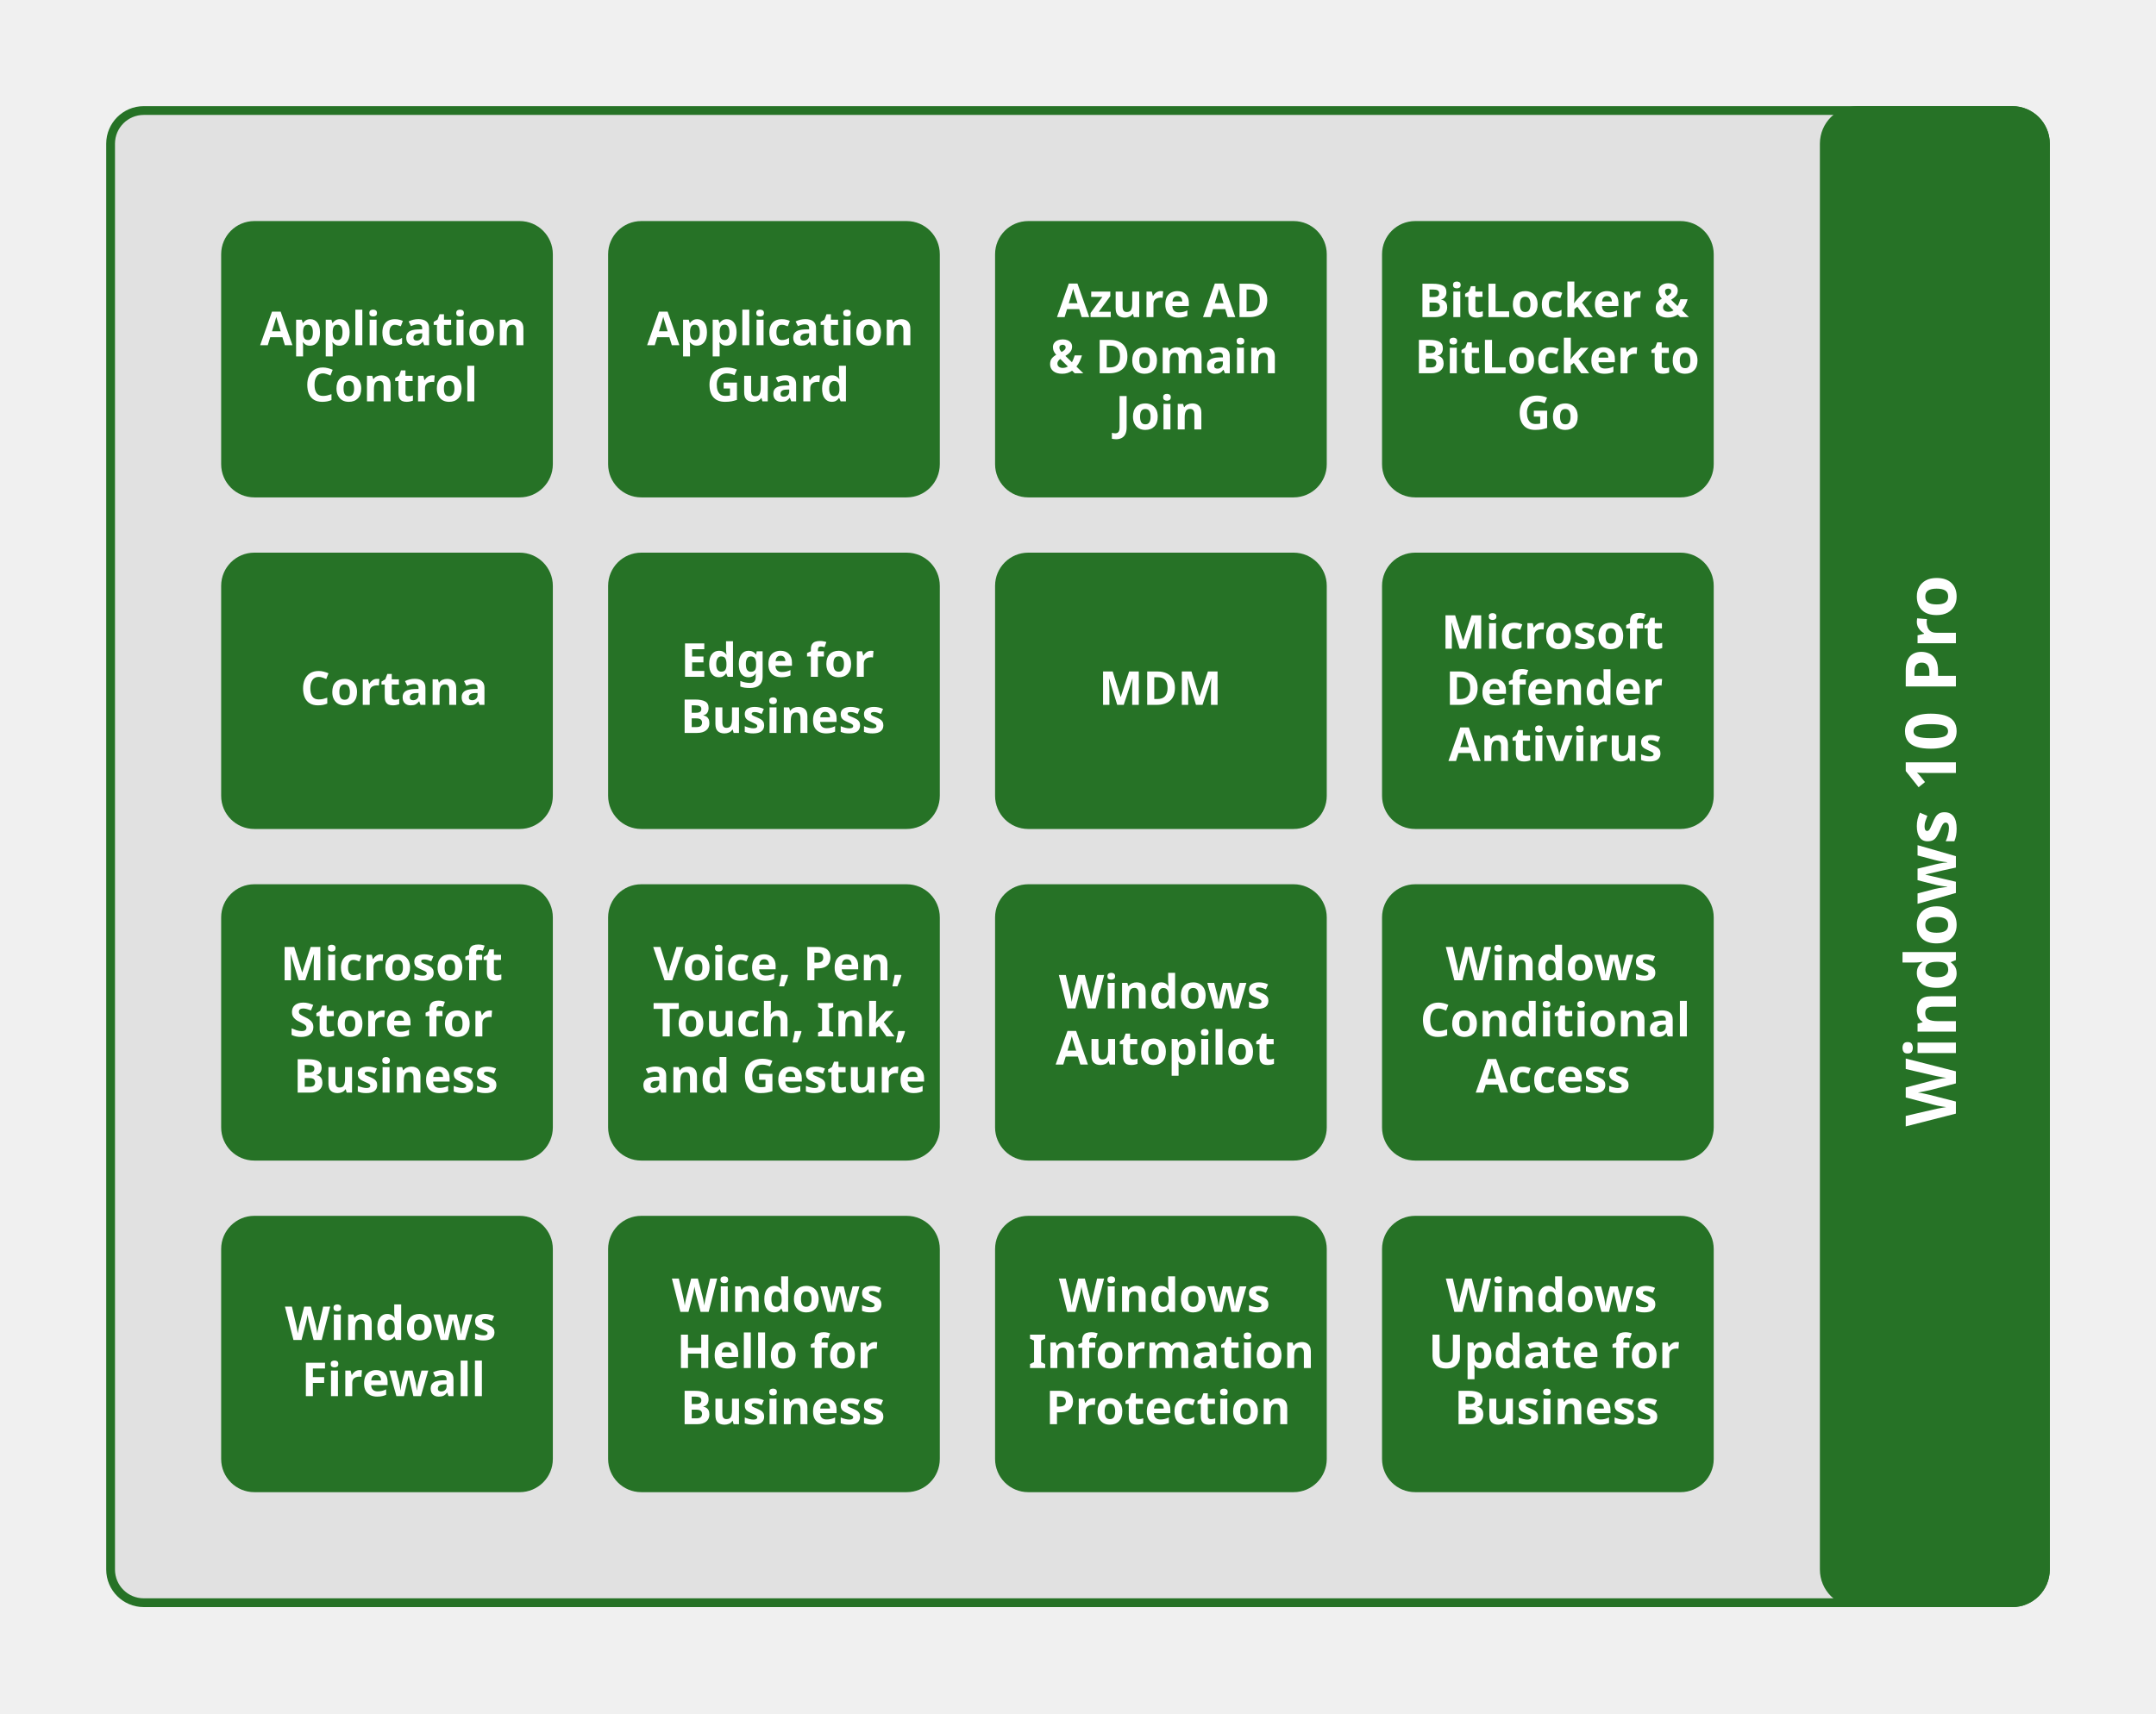
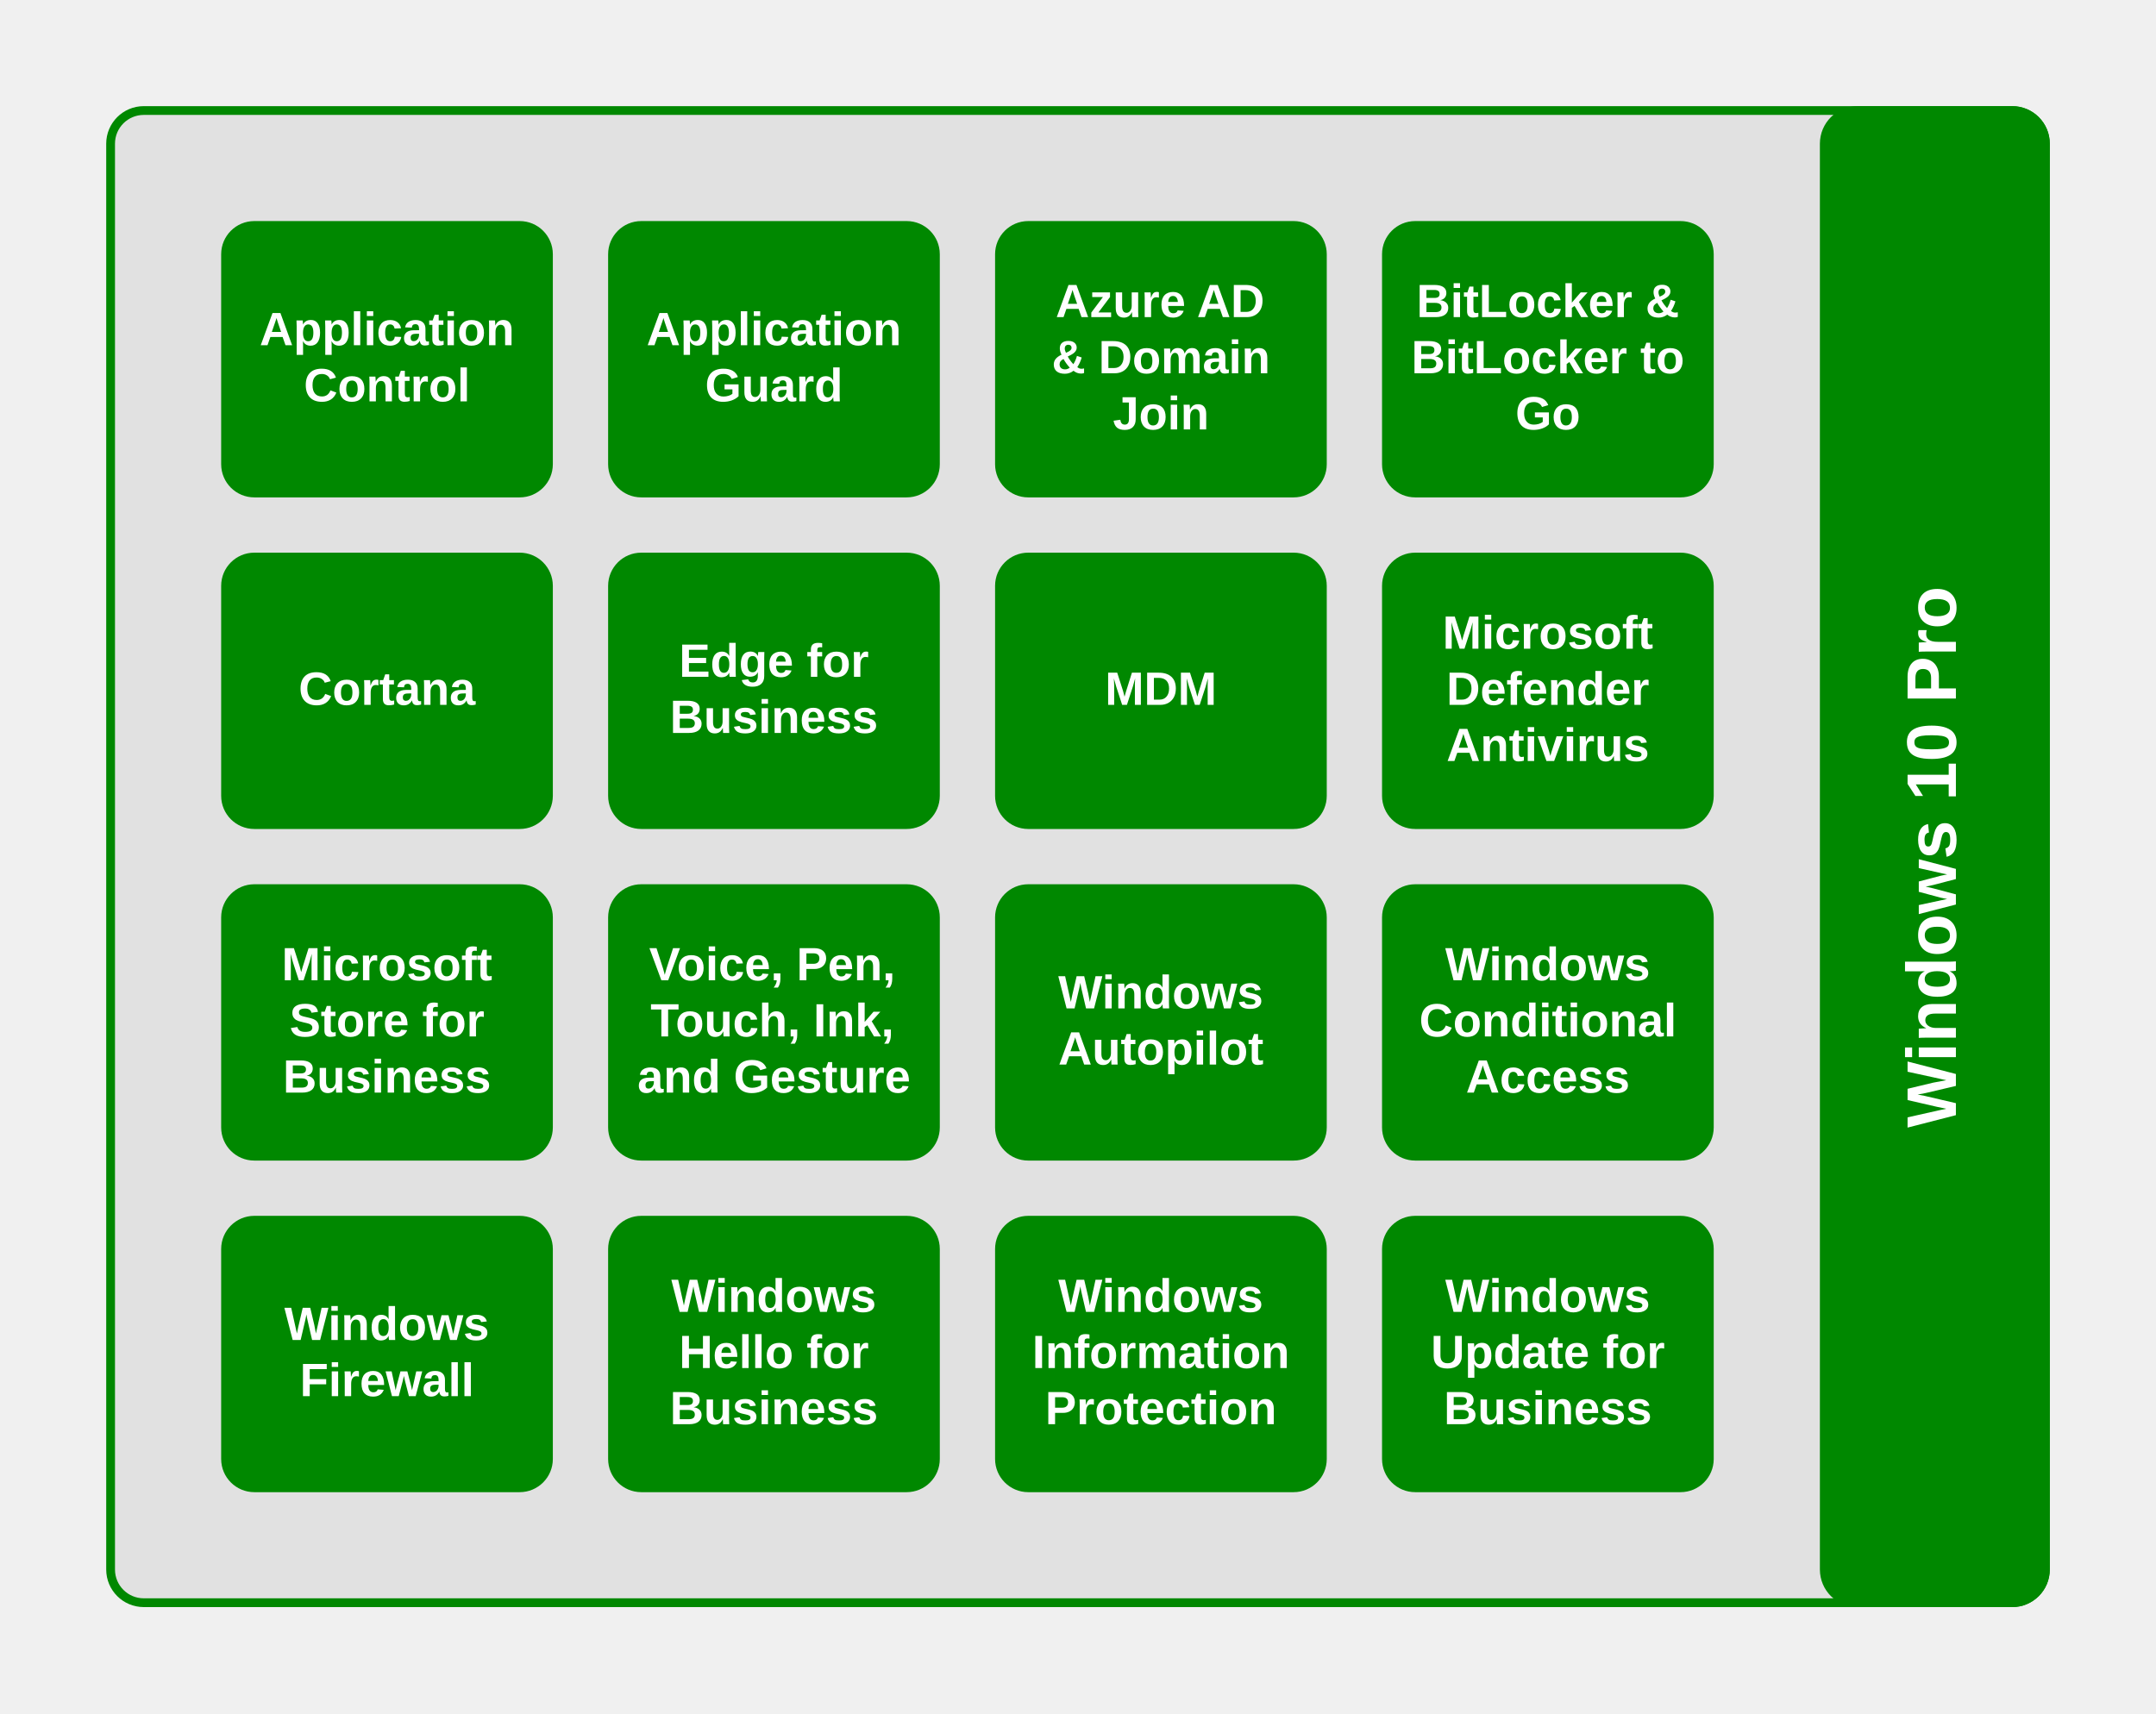
<svg xmlns="http://www.w3.org/2000/svg" xmlns:xlink="http://www.w3.org/1999/xlink" width="7.677in" height="6.102in" viewBox="0 0 552.756 439.37" xml:space="preserve" color-interpolation-filters="sRGB" class="st8">
  <style type="text/css">
	
- 		.st1 {fill:#a5a5a5;fill-opacity:0.2;stroke:#267226;stroke-linecap:round;stroke-linejoin:round;stroke-width:2.25}
- 		.st2 {fill:#267226;stroke:#267226;stroke-linecap:round;stroke-linejoin:round;stroke-width:2.25}
- 		.st3 {fill:#ffffff;font-family:Segoe UI;font-size:1.5em;font-weight:bold}
- 		.st4 {fill:#267226;stroke:none;stroke-linecap:round;stroke-linejoin:round;stroke-width:2.25}
- 		.st5 {fill:#ffffff;font-family:Segoe UI;font-size:1em;font-weight:bold}
+ 		.st1 {fill:#a5a5a5;fill-opacity:0.2;stroke:#008800;stroke-linecap:round;stroke-linejoin:round;stroke-width:2.25}
+ 		.st2 {fill:#008800;stroke:#008800;stroke-linecap:round;stroke-linejoin:round;stroke-width:2.25}
+ 		.st3 {fill:#ffffff;font-family:Arial;font-size:1.5em;font-weight:bold}
+ 		.st4 {fill:#008800;stroke:none;stroke-linecap:round;stroke-linejoin:round;stroke-width:2.25}
+ 		.st5 {fill:#ffffff;font-family:Arial;font-size:1em;font-weight:bold}
		.st6 {font-size:1em}
- 		.st7 {fill:#267226;stroke:none;stroke-linecap:round;stroke-linejoin:round;stroke-width:0.5}
+ 		.st7 {fill:#008800;stroke:none;stroke-linecap:round;stroke-linejoin:round;stroke-width:0.24}
		.st8 {fill:none;fill-rule:evenodd;font-size:12px;overflow:visible;stroke-linecap:square;stroke-miterlimit:3}
	
	</style>
  <g>
-     <g id="shape1050-1" transform="translate(85.0394,411.024) rotate(-90)">
-       <rect x="0" y="-56.693" width="382.677" height="496.063" rx="8.504" ry="8.504" class="st1" />
+     <g id="shape1050-1" transform="translate(28.3465,-28.3465)">
+       <rect x="0" y="56.693" width="496.063" height="382.677" rx="8.504" ry="8.504" class="st1" />
    </g>
    <a xlink:href="https://www.microsoft.com/windowsforbusiness" xlink:show="new" target="_blank" xlink:title="Windows 10">
      <g id="shape1112-3" transform="translate(85.0394,411.024) rotate(-90)">
        <rect x="0" y="382.677" width="382.677" height="56.693" rx="8.504" ry="8.504" class="st2" />
-         <text x="122.15" y="416.42" class="st3">Windows 10 Pro</text>
+         <text x="121.83" y="416.42" class="st3">Windows 10 Pro</text>
      </g>
    </a>
    <a xlink:href="https://support.microsoft.com/help/17209/windows-10-use-touch-with-windows" xlink:show="new" target="_blank" xlink:title="Use Touch with Windows 10">
      <g id="shape1113-6" transform="translate(155.906,-141.732)">
        <rect x="0" y="368.504" width="85.039" height="70.866" rx="8.504" ry="8.504" class="st4" />
-         <text x="11.55" y="393.14" class="st5">Voice, Pen, <tspan x="11.42" dy="1.2em" class="st6">Touch, Ink, </tspan>
-           <tspan x="8.54" dy="1.2em" class="st6">and Gesture</tspan>
+         <text x="10.51" y="393.14" class="st5">Voice, Pen, <tspan x="10.85" dy="1.2em" class="st6">Touch, Ink, </tspan>
+           <tspan x="7.51" dy="1.2em" class="st6">and Gesture</tspan>
        </text>
      </g>
    </a>
    <a xlink:href="https://docs.microsoft.com/windows/client-management/mdm/" xlink:show="new" target="_blank" xlink:title="MDM">
      <g id="shape1114-11" transform="translate(255.118,-226.772)">
        <rect x="0" y="368.504" width="85.039" height="70.866" rx="8.504" ry="8.504" class="st4" />
-         <text x="26.61" y="407.54" class="st5">MDM</text>
+         <text x="28.19" y="407.54" class="st5">MDM</text>
      </g>
    </a>
    <a xlink:href="https://docs.microsoft.com/microsoft-store/microsoft-store-for-business-overview" xlink:show="new" target="_blank" xlink:title="Microsoft Store for Business">
      <g id="shape1115-14" transform="translate(56.6929,-141.732)">
        <rect x="0" y="368.504" width="85.039" height="70.866" rx="8.504" ry="8.504" class="st4" />
-         <text x="15.19" y="393.14" class="st5">Microsoft <tspan x="17.51" dy="1.2em" class="st6">Store for </tspan>
-           <tspan x="18.54" dy="1.2em" class="st6">Business</tspan>
+         <text x="15.52" y="393.14" class="st5">Microsoft <tspan x="17.52" dy="1.2em" class="st6">Store for </tspan>
+           <tspan x="15.84" dy="1.2em" class="st6">Business</tspan>
        </text>
      </g>
    </a>
    <a xlink:href="https://docs.microsoft.com/windows-server/identity/ad-fs/operations/configure-device-based-conditional-access-on-premises" xlink:show="new" target="_blank" xlink:title="On-Premises Conditional Access">
      <g id="shape1116-19" transform="translate(354.331,-141.732)">
        <rect x="0" y="368.504" width="85.039" height="70.866" rx="8.504" ry="8.504" class="st4" />
-         <text x="16.35" y="393.14" class="st5">Windows <tspan x="9.79" dy="1.2em" class="st6">Conditional </tspan>
-           <tspan x="24.02" dy="1.2em" class="st6">Access</tspan>
+         <text x="16.19" y="393.14" class="st5">Windows <tspan x="9.53" dy="1.2em" class="st6">Conditional </tspan>
+           <tspan x="21.5" dy="1.2em" class="st6">Access</tspan>
        </text>
      </g>
    </a>
    <a xlink:href="https://docs.microsoft.com/windows/security/information-protection/windows-information-protection/protect-enterprise-data-using-wip" xlink:show="new" target="_blank" xlink:title="Windows Information Protection">
      <g id="shape1117-24" transform="translate(255.118,-56.6929)">
        <rect x="0" y="368.504" width="85.039" height="70.866" rx="8.504" ry="8.504" class="st4" />
-         <text x="16.35" y="393.14" class="st5">Windows <tspan x="8.57" dy="1.2em" class="st6">Information </tspan>
-           <tspan x="12.98" dy="1.2em" class="st6">Protection</tspan>
+         <text x="16.19" y="393.14" class="st5">Windows <tspan x="9.52" dy="1.2em" class="st6">Information </tspan>
+           <tspan x="12.85" dy="1.2em" class="st6">Protection</tspan>
        </text>
      </g>
    </a>
    <a xlink:href="https://docs.microsoft.com/windows/deployment/update/waas-manage-updates-wufb" xlink:show="new" target="_blank" xlink:title="Windows Update for Business">
      <g id="shape1118-29" transform="translate(354.331,-56.6929)">
        <rect x="0" y="368.504" width="85.039" height="70.866" rx="8.504" ry="8.504" class="st4" />
-         <text x="16.35" y="393.14" class="st5">Windows <tspan x="11.92" dy="1.2em" class="st6">Update for </tspan>
-           <tspan x="18.54" dy="1.2em" class="st6">Business</tspan>
+         <text x="16.19" y="393.14" class="st5">Windows <tspan x="12.52" dy="1.2em" class="st6">Update for </tspan>
+           <tspan x="15.84" dy="1.2em" class="st6">Business</tspan>
        </text>
      </g>
    </a>
    <a xlink:href="https://docs.microsoft.com/windows/security/identity-protection/hello-for-business/hello-identity-verification" xlink:show="new" target="_blank" xlink:title="Windows Hello for Business">
      <g id="shape1119-34" transform="translate(155.906,-56.6929)">
        <rect x="0" y="368.504" width="85.039" height="70.866" rx="8.504" ry="8.504" class="st4" />
-         <text x="16.35" y="393.14" class="st5">Windows <tspan x="17.59" dy="1.2em" class="st6">Hello for </tspan>
-           <tspan x="18.54" dy="1.2em" class="st6">Business</tspan>
+         <text x="16.19" y="393.14" class="st5">Windows <tspan x="18.19" dy="1.2em" class="st6">Hello for </tspan>
+           <tspan x="15.84" dy="1.2em" class="st6">Business</tspan>
        </text>
      </g>
    </a>
    <a xlink:href="https://www.microsoft.com/edge/business" xlink:show="new" target="_blank" xlink:title="Edge for Business">
      <g id="shape1120-39" transform="translate(155.906,-226.772)">
        <rect x="0" y="368.504" width="85.039" height="70.866" rx="8.504" ry="8.504" class="st4" />
-         <text x="18.64" y="400.34" class="st5">Edge for <tspan x="18.54" dy="1.2em" class="st6">Business</tspan>
+         <text x="18.19" y="400.34" class="st5">Edge for <tspan x="15.84" dy="1.2em" class="st6">Business</tspan>
        </text>
      </g>
    </a>
    <a xlink:href="https://support.microsoft.com/help/17214/windows-10-what-is" xlink:show="new" target="_blank" xlink:title="Cortana">
      <g id="shape1121-43" transform="translate(56.6929,-226.772)">
        <rect x="0" y="368.504" width="85.039" height="70.866" rx="8.504" ry="8.504" class="st4" />
-         <text x="20.3" y="407.54" class="st5">Cortana</text>
+         <text x="19.85" y="407.54" class="st5">Cortana</text>
      </g>
    </a>
    <a xlink:href="https://docs.microsoft.com/windows/security/threat-protection/windows-defender-application-guard/wd-app-guard-overview" xlink:show="new" target="_blank" xlink:title="Application Guard">
      <g id="shape1122-46" transform="translate(155.906,-311.811)">
        <rect x="0" y="368.504" width="85.039" height="70.866" rx="8.504" ry="8.504" class="st7" />
-         <text x="10" y="400.34" class="st5">Application <tspan x="25.29" dy="1.2em" class="st6">Guard</tspan>
+         <text x="9.85" y="400.34" class="st5">Application <tspan x="24.85" dy="1.2em" class="st6">Guard</tspan>
        </text>
      </g>
    </a>
    <a xlink:href="https://docs.microsoft.com/azure/active-directory/devices/azuread-joined-devices-frx" xlink:show="new" target="_blank" xlink:title="Azure AD Join">
      <g id="shape1123-50" transform="translate(255.118,-311.811)">
        <rect x="0" y="368.504" width="85.039" height="70.866" rx="8.504" ry="8.504" class="st7" />
-         <text x="15.87" y="393.14" class="st5">Azure AD<tspan x="13.62" dy="1.2em" class="st6">&amp; Domain </tspan>
-           <tspan x="30.84" dy="1.2em" class="st6">Join</tspan>
+         <text x="15.52" y="393.14" class="st5">Azure AD<tspan x="14.52" dy="1.2em" class="st6">&amp; Domain </tspan>
+           <tspan x="30.19" dy="1.2em" class="st6">Join</tspan>
        </text>
      </g>
    </a>
    <a xlink:href="https://www.microsoft.com/windows/comprehensive-security" xlink:show="new" target="_blank" xlink:title="Microsoft Defender Antivirus">
      <g id="shape1124-55" transform="translate(354.331,-226.772)">
        <rect x="0" y="368.504" width="85.039" height="70.866" rx="8.504" ry="8.504" class="st7" />
-         <text x="15.19" y="393.14" class="st5">Microsoft <tspan x="16.32" dy="1.2em" class="st6">Defender </tspan>
-           <tspan x="17.02" dy="1.2em" class="st6">Antivirus</tspan>
+         <text x="15.52" y="393.14" class="st5">Microsoft <tspan x="16.51" dy="1.2em" class="st6">Defender </tspan>
+           <tspan x="16.52" dy="1.2em" class="st6">Antivirus</tspan>
        </text>
      </g>
    </a>
    <a xlink:href="https://docs.microsoft.com/windows/deployment/windows-autopilot/windows-autopilot" xlink:show="new" target="_blank" xlink:title="Windows Autopilot">
      <g id="shape1125-60" transform="translate(255.118,-141.732)">
        <rect x="0" y="368.504" width="85.039" height="70.866" rx="8.504" ry="8.504" class="st4" />
-         <text x="16.35" y="400.34" class="st5">Windows <tspan x="15.53" dy="1.2em" class="st6">Autopilot</tspan>
+         <text x="16.19" y="400.34" class="st5">Windows <tspan x="16.2" dy="1.2em" class="st6">Autopilot</tspan>
        </text>
      </g>
    </a>
    <a xlink:href="https://docs.microsoft.com/windows/security/information-protection/bitlocker/bitlocker-overview" xlink:show="new" target="_blank" xlink:title="BitLocker">
      <g id="shape1126-64" transform="translate(354.331,-311.811)">
        <rect x="0" y="368.504" width="85.039" height="70.866" rx="8.504" ry="8.504" class="st7" />
-         <text x="9.28" y="393.14" class="st5">BitLocker &amp; <tspan x="8.37" dy="1.2em" class="st6">BitLocker to </tspan>
-           <tspan x="34.59" dy="1.2em" class="st6">Go</tspan>
+         <text x="8.85" y="393.14" class="st5">BitLocker &amp; <tspan x="7.52" dy="1.2em" class="st6">BitLocker to </tspan>
+           <tspan x="34.19" dy="1.2em" class="st6">Go</tspan>
        </text>
      </g>
    </a>
    <a xlink:href="https://docs.microsoft.com/windows/security/threat-protection/windows-firewall/windows-firewall-with-advanced-security" xlink:show="new" target="_blank" xlink:title="Windows Firewall">
      <g id="shape1127-69" transform="translate(56.6929,-56.6929)">
        <rect x="0" y="368.504" width="85.039" height="70.866" rx="8.504" ry="8.504" class="st4" />
-         <text x="16.35" y="400.34" class="st5">Windows <tspan x="20.64" dy="1.2em" class="st6">Firewall</tspan>
+         <text x="16.19" y="400.34" class="st5">Windows <tspan x="20.18" dy="1.2em" class="st6">Firewall</tspan>
        </text>
      </g>
    </a>
    <a xlink:href="https://docs.microsoft.com/windows/security/threat-protection/windows-defender-application-control/windows-defender-application-control" xlink:show="new" target="_blank" xlink:title="Application Control">
      <g id="shape1128-73" transform="translate(56.6929,-311.811)">
        <rect x="0" y="368.504" width="85.039" height="70.866" rx="8.504" ry="8.504" class="st4" />
-         <text x="10" y="400.34" class="st5">Application <tspan x="21.38" dy="1.2em" class="st6">Control</tspan>
+         <text x="9.85" y="400.34" class="st5">Application <tspan x="21.19" dy="1.2em" class="st6">Control</tspan>
        </text>
      </g>
    </a>
  </g>
</svg>
